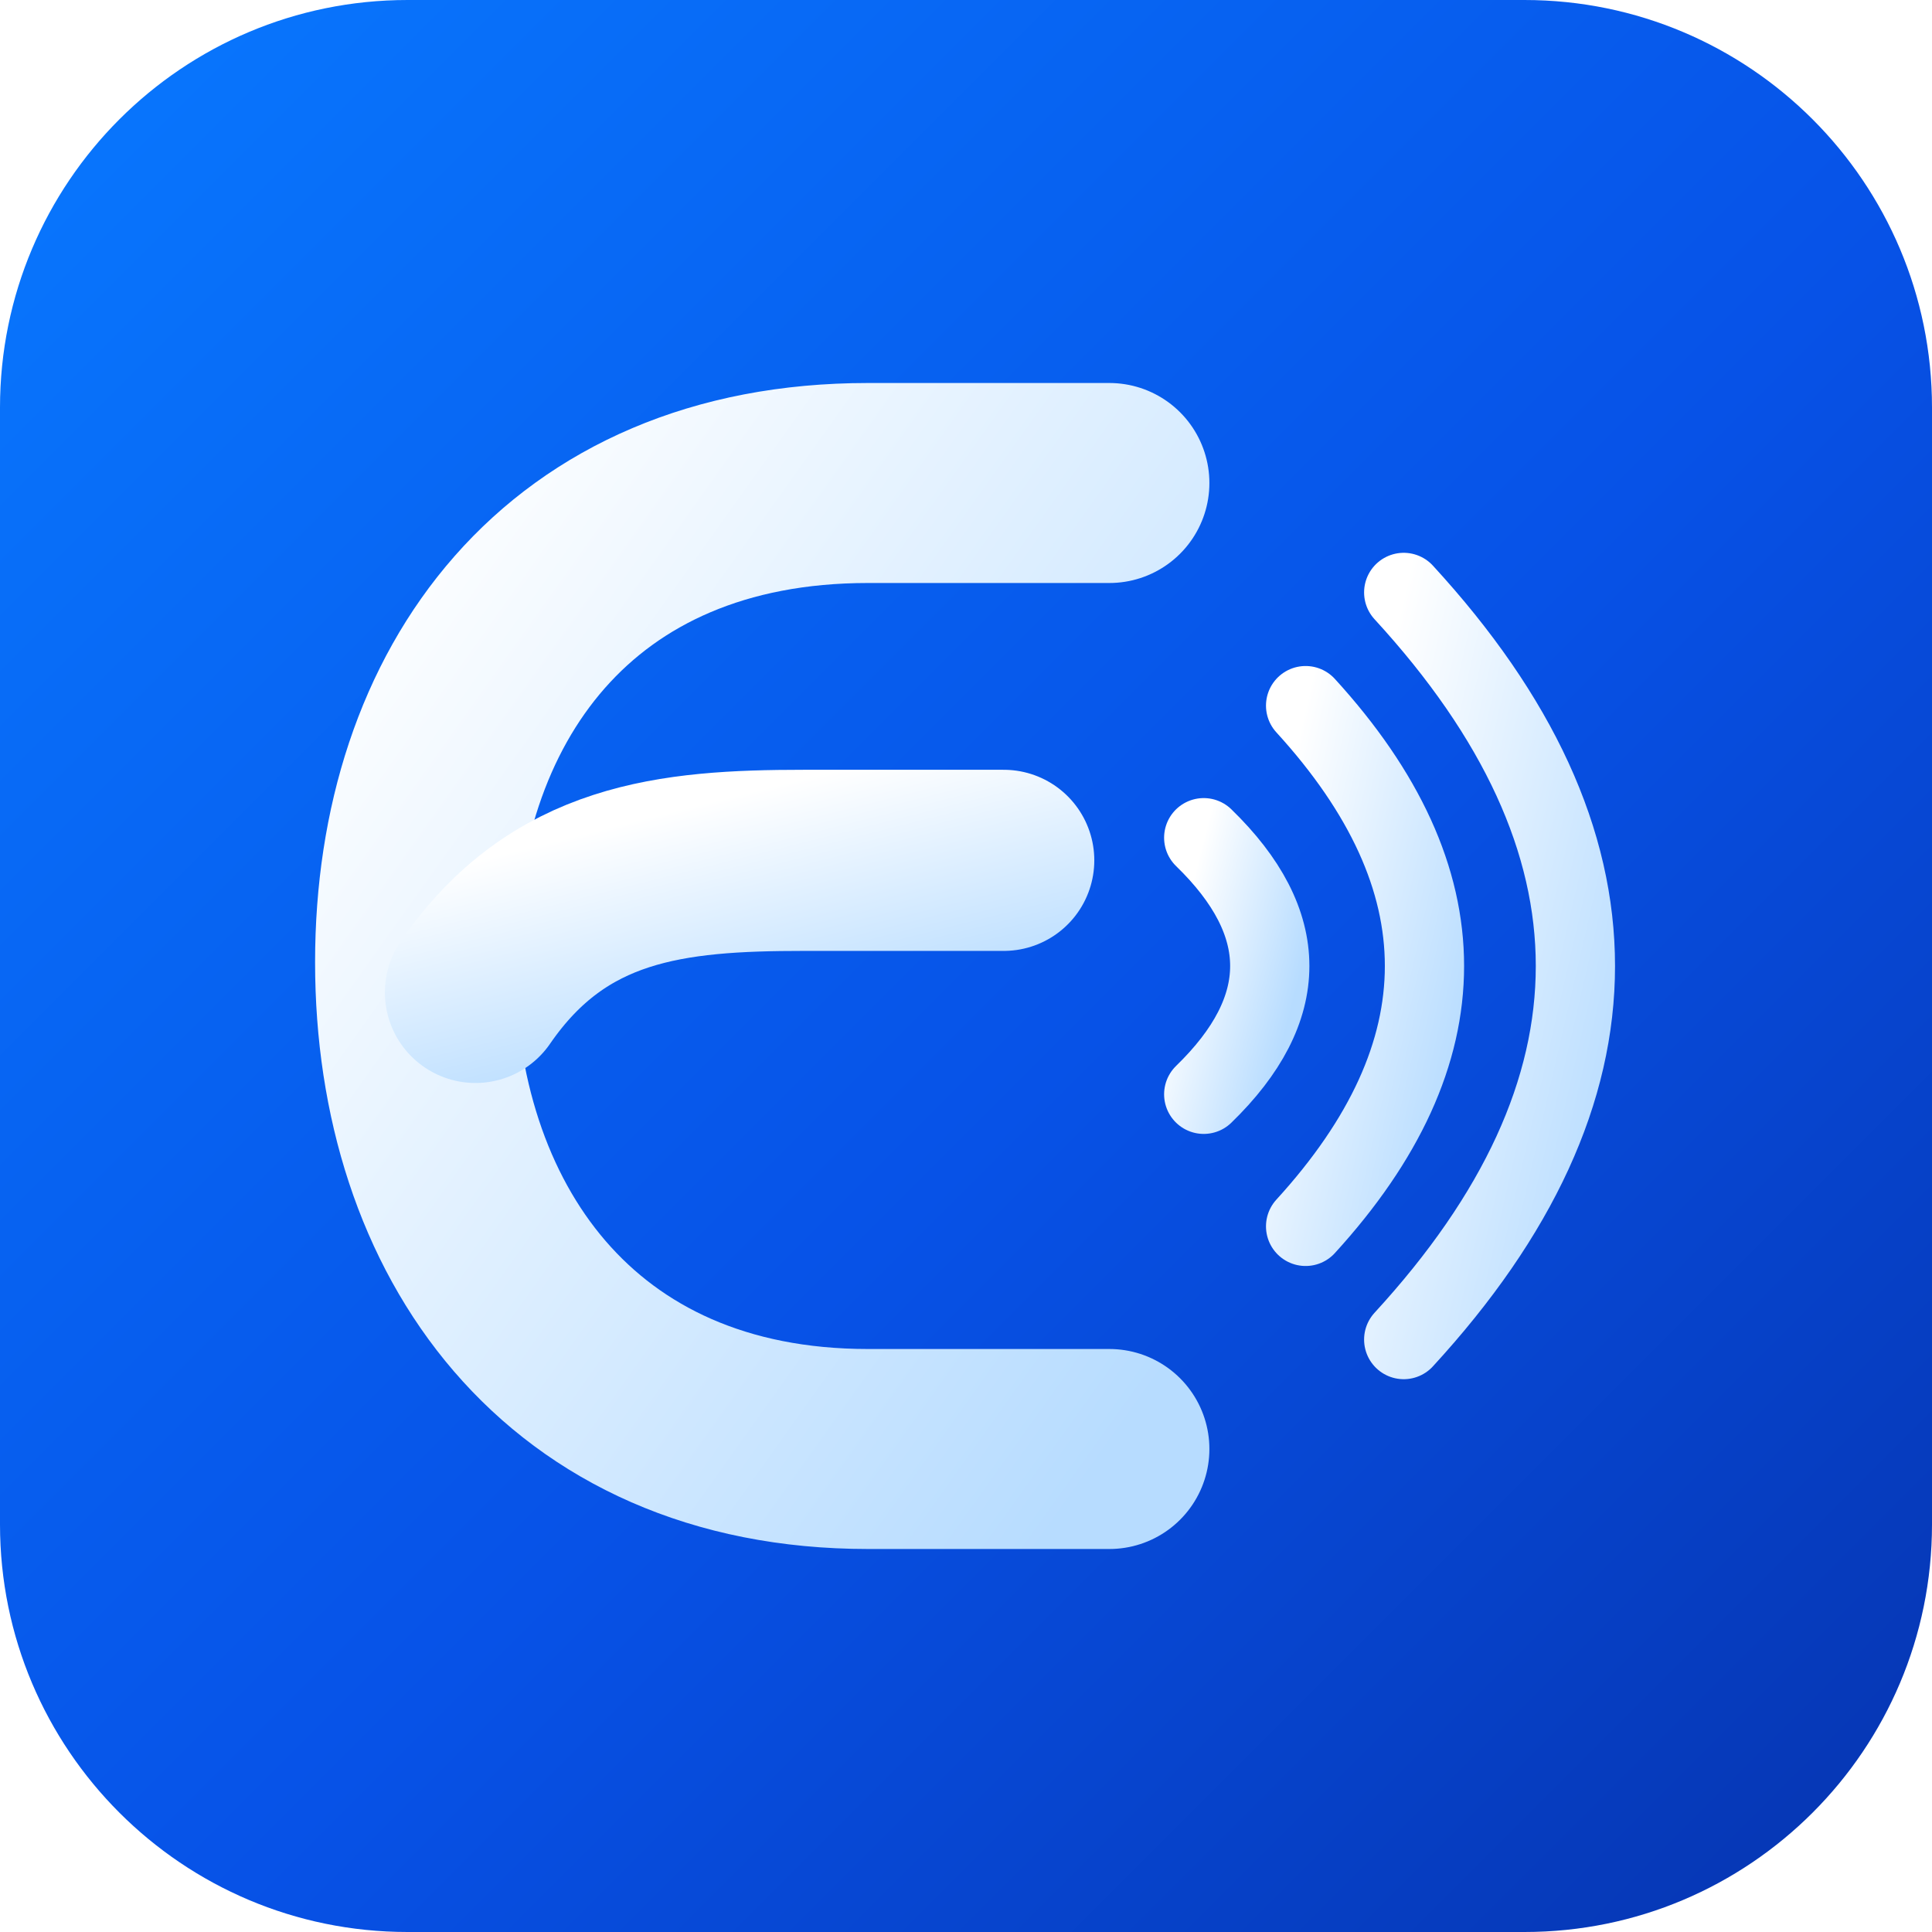
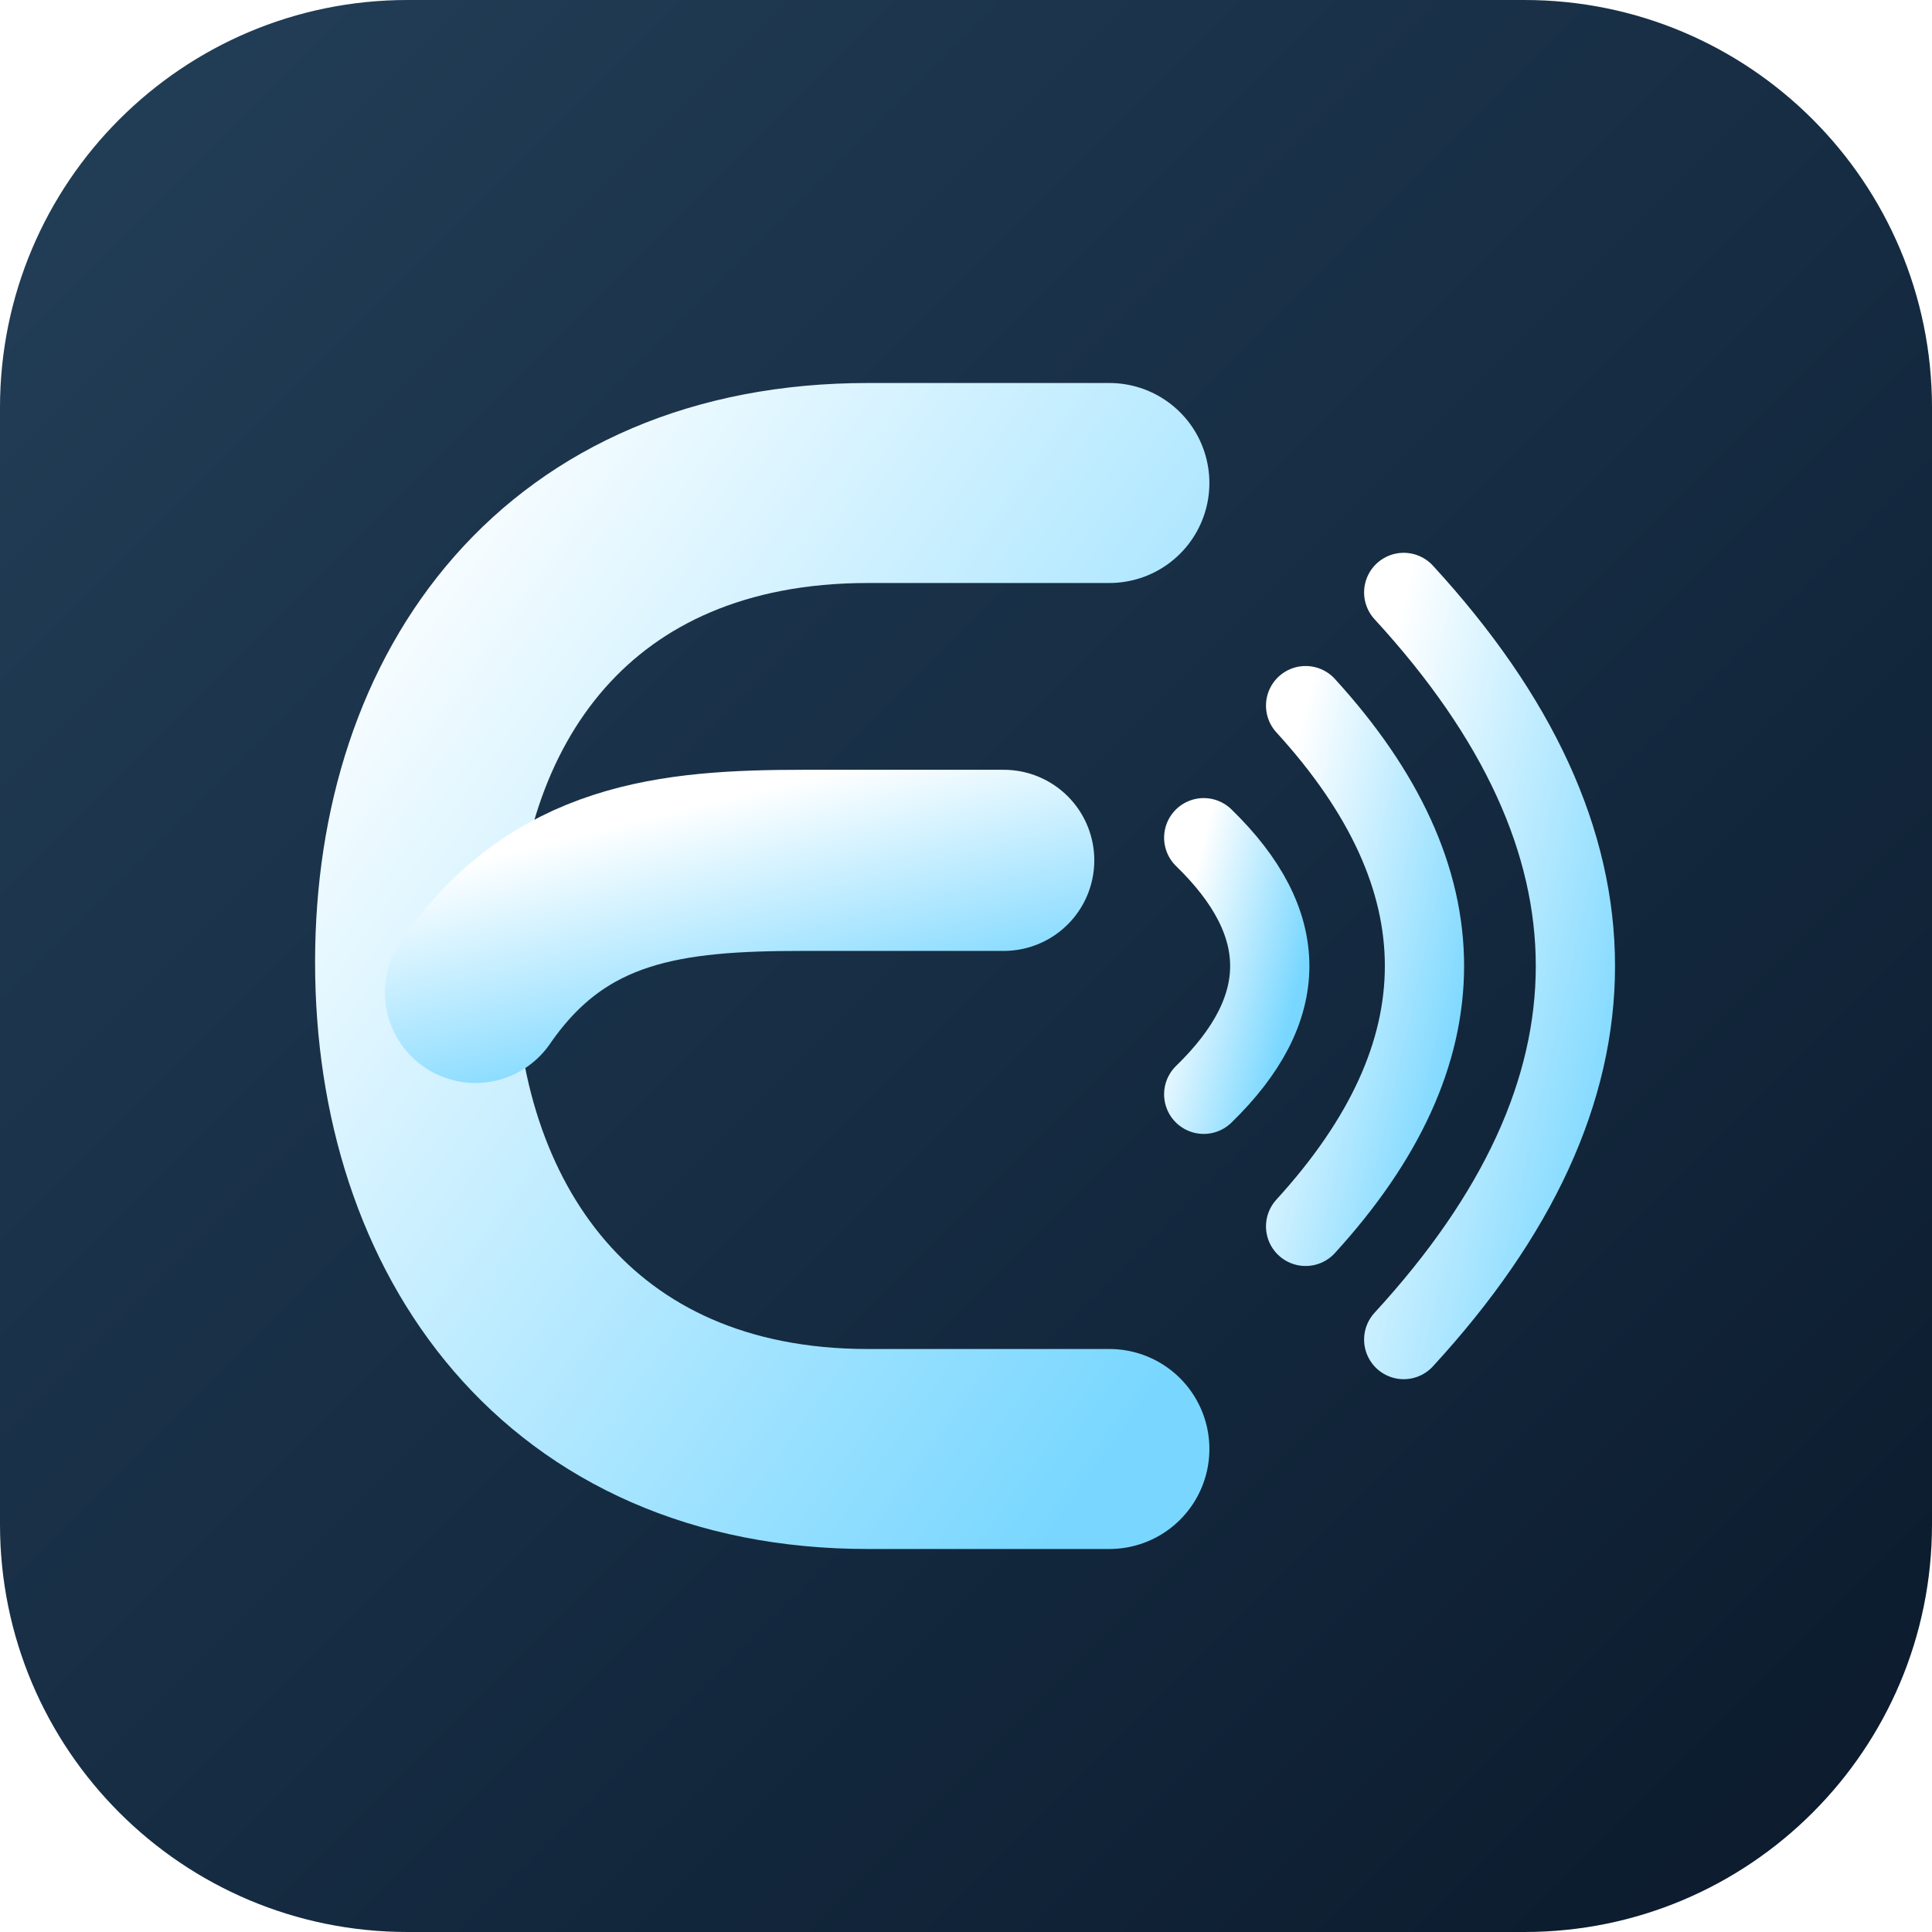
<svg xmlns="http://www.w3.org/2000/svg" viewBox="0 0 512 512" role="img" aria-labelledby="title">
  <defs>
    <linearGradient id="bg" x1="0" y1="0" x2="1" y2="1">
-       <stop offset="0" stop-color="#0879ff" />
-       <stop offset="0.55" stop-color="#0752e7" />
-       <stop offset="1" stop-color="#0633ae" />
+       <stop offset="0" stop-color="#233f58" />
+       <stop offset="0.55" stop-color="#152b41" />
+       <stop offset="1" stop-color="#0b192b" />
    </linearGradient>
    <linearGradient id="mark" x1="0" y1="0" x2="1" y2="1">
      <stop offset="0" stop-color="#ffffff" />
-       <stop offset="1" stop-color="#b7dcff" />
+       <stop offset="1" stop-color="#79d7ff" />
    </linearGradient>
  </defs>
  <rect width="512" height="512" rx="108" fill="url(#bg)" />
  <g fill="none" stroke="url(#mark)" stroke-linecap="round" stroke-linejoin="round">
    <path d="M294 128H230C151 128 110 184 110 255S151 384 230 384H294" stroke-width="53" />
    <path d="M126 263C148 231 178 228 213 228H266" stroke-width="48" />
    <path d="M319 222Q354 256 319 290" stroke-width="21" />
    <path d="M346 187Q409 256 346 325" stroke-width="21" />
    <path d="M372 157Q463 256 372 355" stroke-width="21" />
  </g>
</svg>
